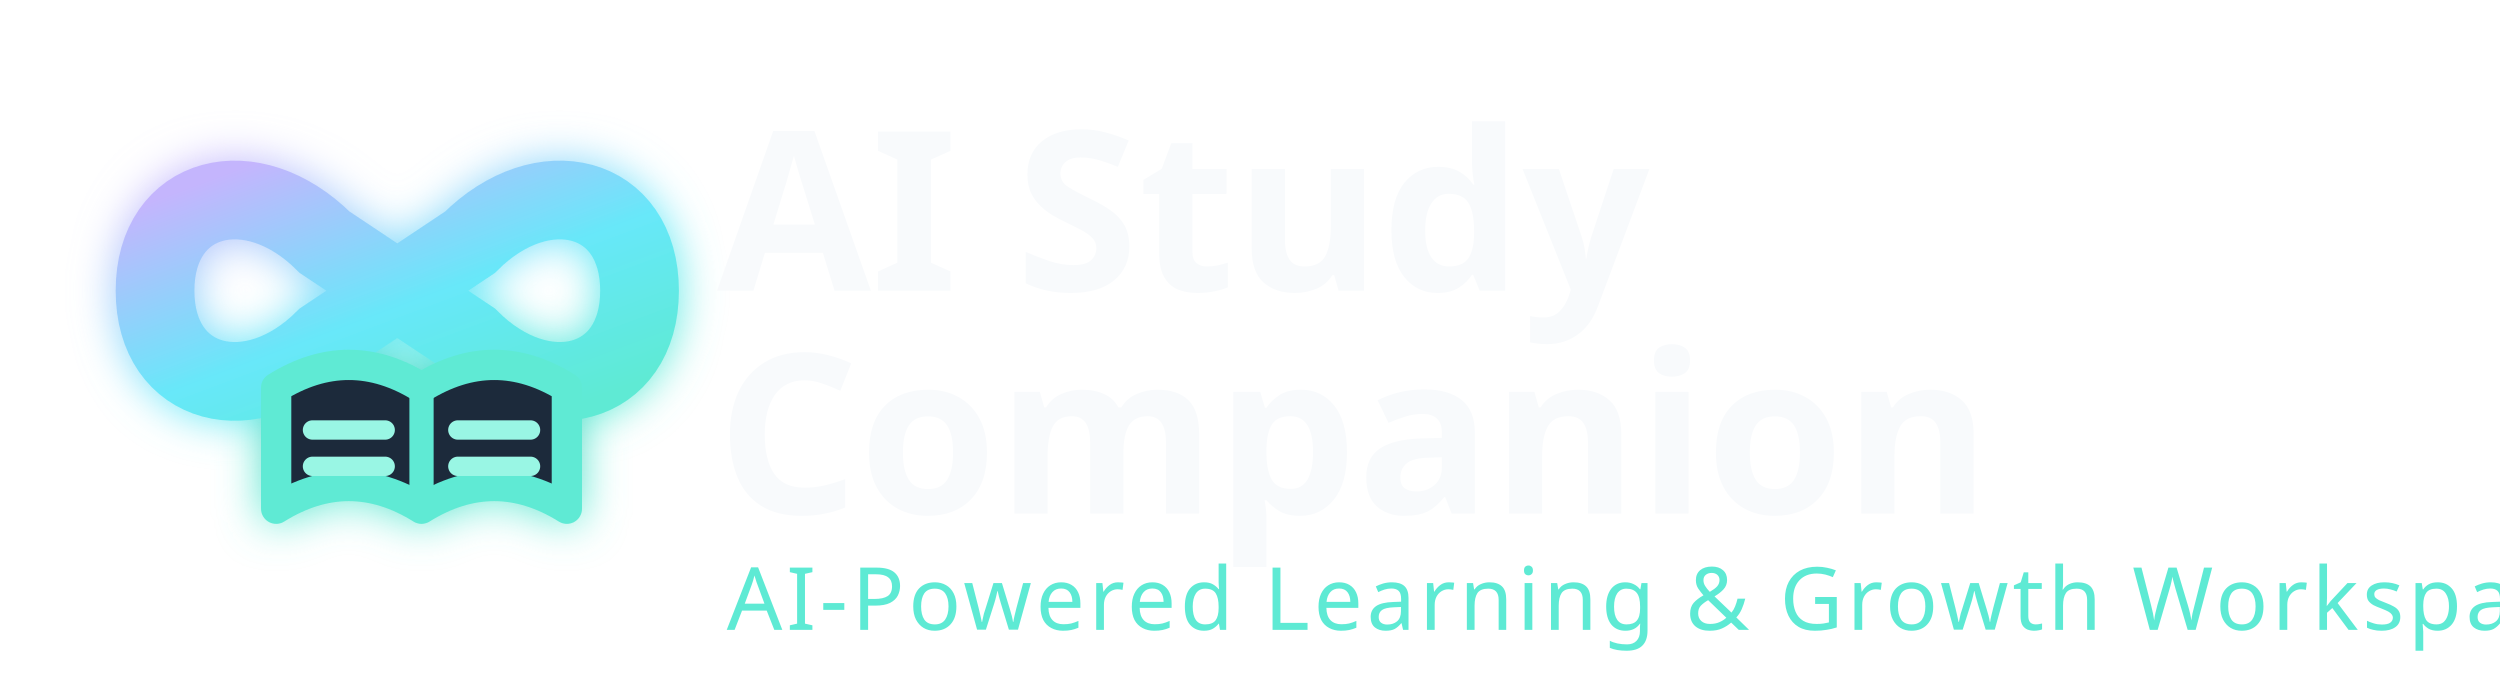
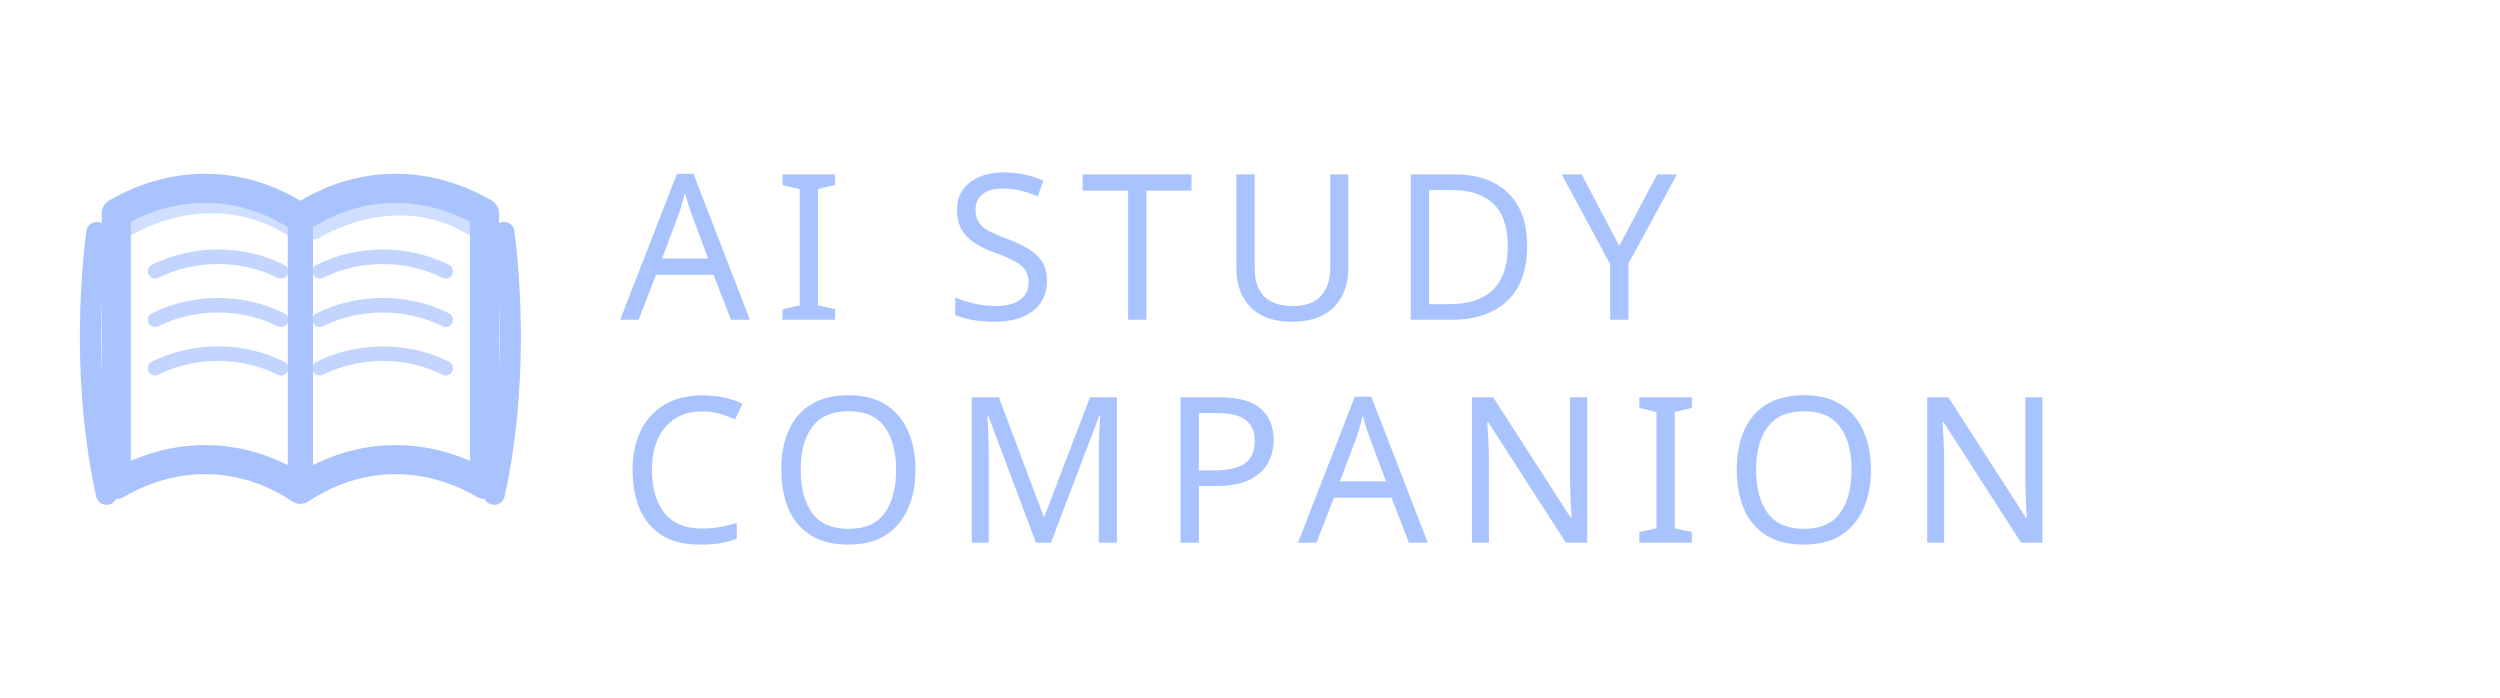
<svg xmlns="http://www.w3.org/2000/svg" viewBox="0 0 258 72">
-   <defs>
-     <linearGradient id="loopDark" x1="0" y1="0" x2="1" y2="1">
-       <stop offset="0" stop-color="#c4b5fd" />
-       <stop offset="0.55" stop-color="#67e8f9" />
-       <stop offset="1" stop-color="#5eead4" />
-     </linearGradient>
-     <filter id="glow" x="-40%" y="-40%" width="180%" height="180%">
-       <feGaussianBlur stdDeviation="2.2" result="b" />
-       <feMerge>
-         <feMergeNode in="b" />
-         <feMergeNode in="SourceGraphic" />
-       </feMerge>
-     </filter>
-   </defs>
-   <g filter="url(#glow)">
-     <g transform="translate(3.5 -7.5) scale(1.25)">
-       <path d="M10 30 C10 22 18 20 24 26 L36 34 C42 40 50 38 50 30 C50 22 42 20 36 26 L24 34 C18 40 10 38 10 30 Z" fill="none" stroke="url(#loopDark)" stroke-width="6.5" stroke-linecap="round" />
-       <path d="M20 38 C24 35.5 28 35.5 32 38 C36 35.5 40 35.5 44 38 L44 48 C40 45.5 36 45.5 32 48 C28 45.5 24 45.5 20 48 Z" fill="#1e293b" stroke="#5eead4" stroke-width="2.5" stroke-linejoin="round" />
-       <line x1="32" y1="38" x2="32" y2="48" stroke="#5eead4" stroke-width="2" />
-       <line x1="23" y1="41.5" x2="29" y2="41.5" stroke="#99f6e4" stroke-width="1.6" stroke-linecap="round" />
-       <line x1="35" y1="41.5" x2="41" y2="41.5" stroke="#99f6e4" stroke-width="1.6" stroke-linecap="round" />
-       <line x1="23" y1="44.5" x2="29" y2="44.5" stroke="#99f6e4" stroke-width="1.6" stroke-linecap="round" />
-       <line x1="35" y1="44.5" x2="41" y2="44.5" stroke="#99f6e4" stroke-width="1.6" stroke-linecap="round" />
-     </g>
+   <g fill="none" stroke="#a9c3ff" stroke-linecap="round" stroke-linejoin="round">
+     <path d="M12 22 C18 18.5 25 18.5 31 22.5 C37 18.5 44 18.5 50 22 L50 50 C44 46.5 37 46.5 31 50.5 C25 46.5 18 46.5 12 50 Z" stroke-width="3" />
+     <path d="M13.5 23.5 C19 20.5 25.5 20.5 30.5 24" stroke-width="1.4" opacity="0.55" />
+     <path d="M31 22.5 L31 50.5" stroke-width="2.6" />
+     <path d="M32.5 24 C38 20.8 44 20.8 48.5 23.5" stroke-width="1.4" opacity="0.55" />
+     <path d="M16 28 C20 26 25 26 29 28" stroke-width="1.5" opacity="0.7" />
+     <path d="M16 33 C20 31 25 31 29 33" stroke-width="1.5" opacity="0.7" />
+     <path d="M16 38 C20 36 25 36 29 38" stroke-width="1.5" opacity="0.7" />
+     <path d="M33 28 C37 26 42 26 46 28" stroke-width="1.5" opacity="0.7" />
+     <path d="M33 33 C37 31 42 31 46 33" stroke-width="1.5" opacity="0.7" />
+     <path d="M33 38 C37 36 42 36 46 38" stroke-width="1.5" opacity="0.7" />
+     <path d="M10 24 C9 32 9 42 11 51" stroke-width="2.2" />
+     <path d="M52 24 C53 32 53 42 51 51" stroke-width="2.2" />
  </g>
-   <text x="74" y="30" font-family="'Plus Jakarta Sans','Segoe UI',sans-serif" font-size="23" font-weight="800" fill="#f8fafc">AI Study</text>
-   <text x="74" y="53" font-family="'Plus Jakarta Sans','Segoe UI',sans-serif" font-size="23" font-weight="800" fill="#f8fafc">Companion</text>
-   <text x="75" y="65" font-family="'Plus Jakarta Sans','Segoe UI',sans-serif" font-size="9" letter-spacing="0.4" fill="#5eead4">AI-Powered Learning &amp; Growth Workspace</text>
+   <text x="64" y="33" font-family="'Plus Jakarta Sans','Segoe UI',sans-serif" font-size="21" font-weight="400" letter-spacing="2.5" fill="#a9c3ff">AI STUDY</text>
+   <text x="64" y="56" font-family="'Plus Jakarta Sans','Segoe UI',sans-serif" font-size="21" font-weight="400" letter-spacing="2.5" fill="#a9c3ff">COMPANION</text>
</svg>
